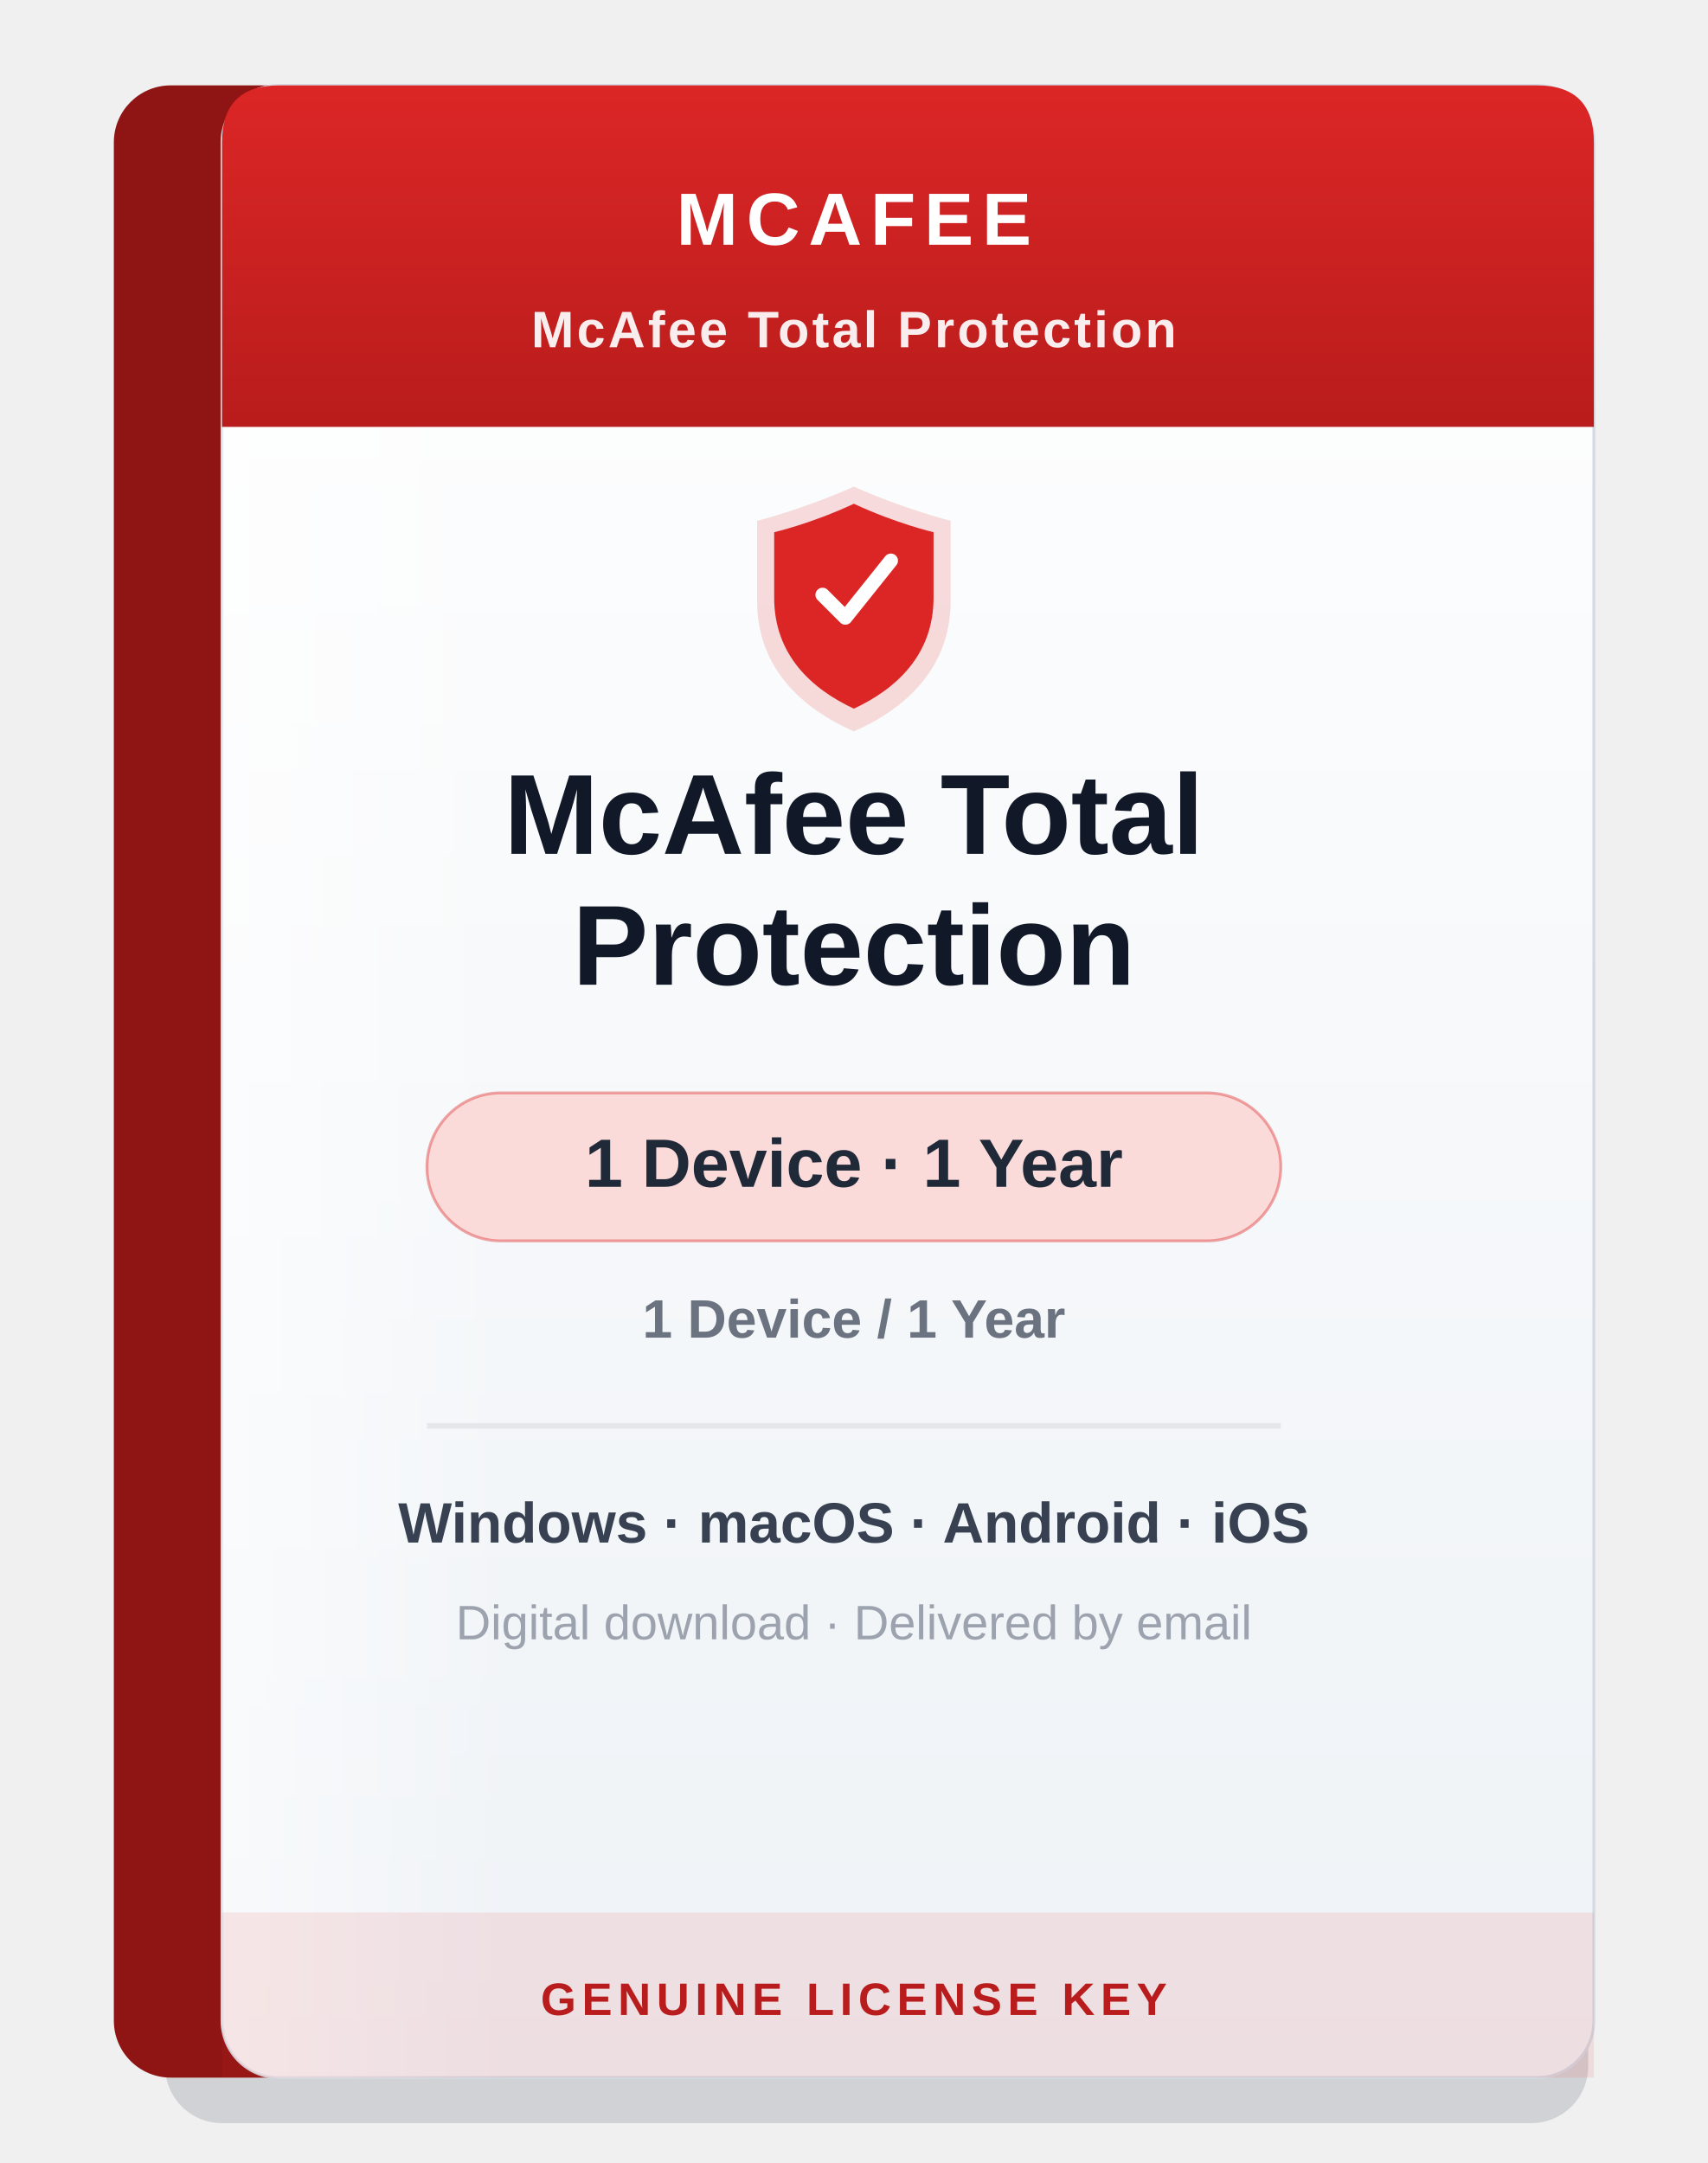
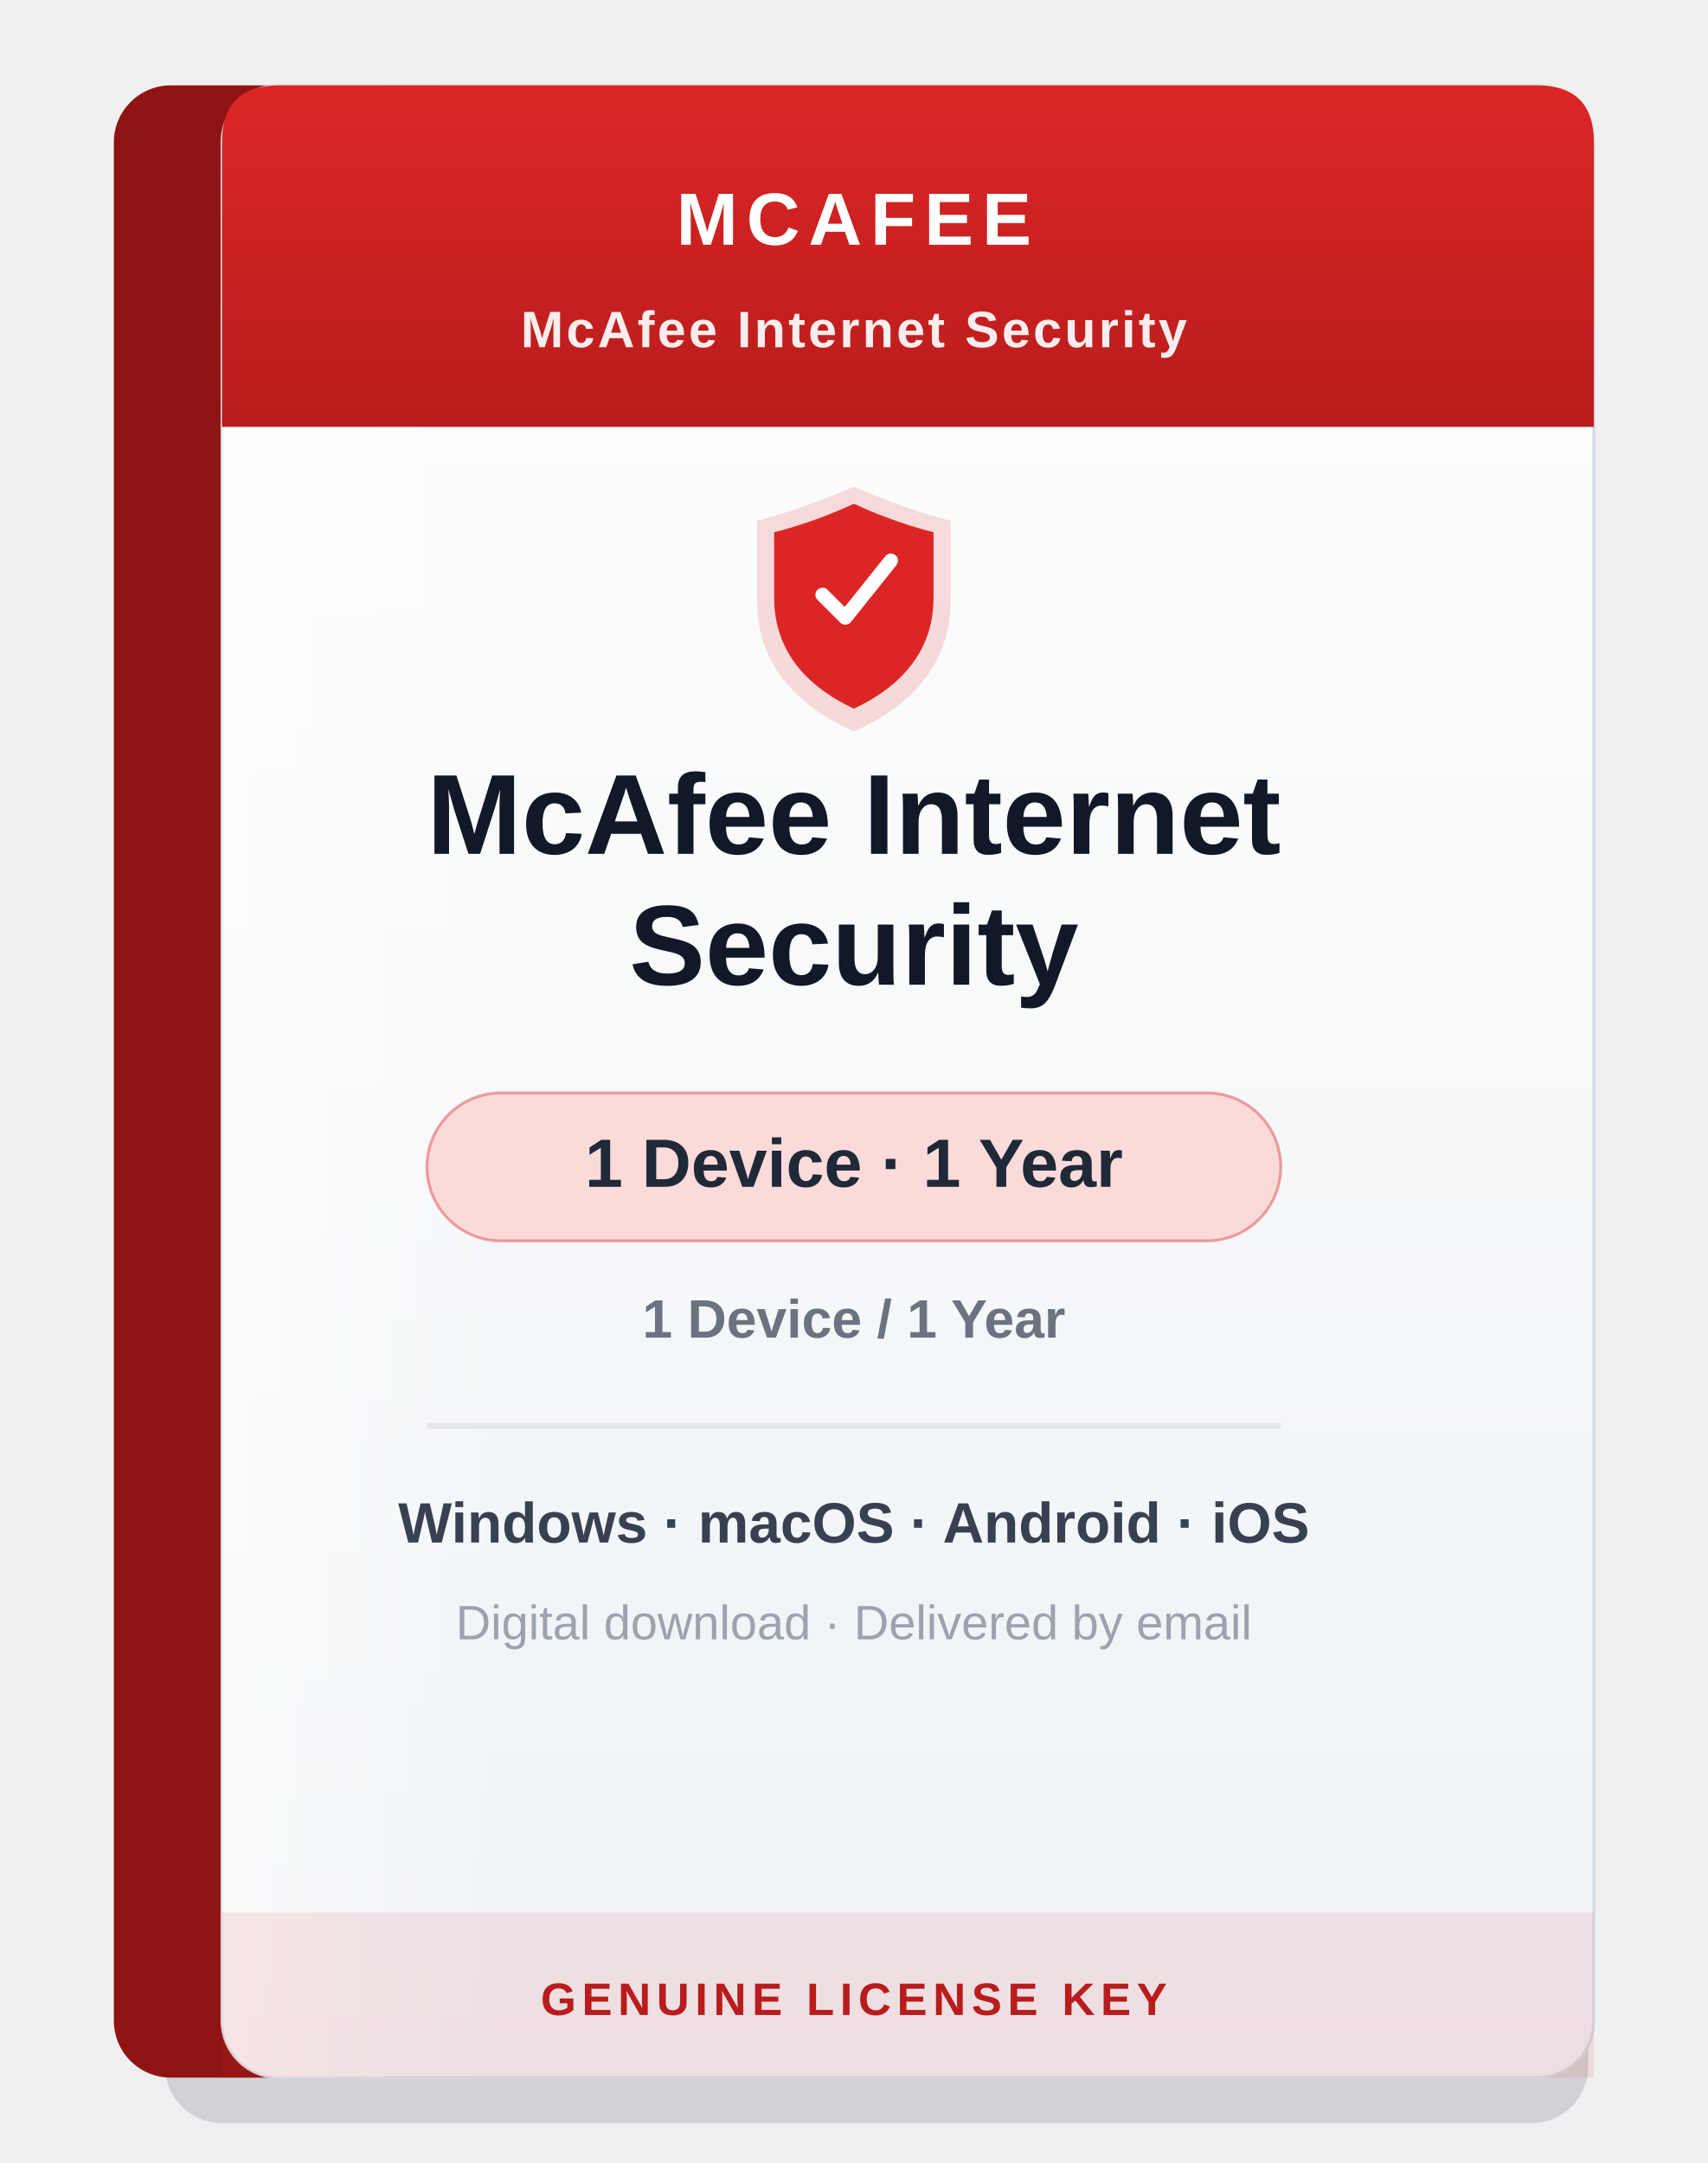
<svg xmlns="http://www.w3.org/2000/svg" width="600" height="760" viewBox="0 0 600 760">
  <defs>
    <linearGradient id="face" x1="0" y1="0" x2="0" y2="1">
      <stop offset="0" stop-color="#FFFFFF" />
      <stop offset="1" stop-color="#EEF2F6" />
    </linearGradient>
    <linearGradient id="band" x1="0" y1="0" x2="0" y2="1">
      <stop offset="0" stop-color="#DC2626" />
      <stop offset="1" stop-color="#B91C1C" />
    </linearGradient>
    <linearGradient id="gloss" x1="0" y1="0" x2="1" y2="0">
      <stop offset="0" stop-color="#FFFFFF" stop-opacity="0.55" />
      <stop offset="0.5" stop-color="#FFFFFF" stop-opacity="0" />
    </linearGradient>
  </defs>
  <rect x="58" y="46" width="500" height="700" rx="20" fill="#0F172A" opacity="0.14" />
  <rect x="40" y="30" width="86" height="700" rx="20" fill="#8F1414" />
  <rect x="78" y="30" width="482" height="700" rx="20" fill="url(#face)" stroke="#D4DAE3" />
  <rect x="78" y="30" width="200" height="700" rx="20" fill="url(#gloss)" />
  <path d="M78 50 Q78 30 98 30 L540 30 Q560 30 560 50 L560 150 L78 150 Z" fill="url(#band)" />
  <text x="300" y="86" text-anchor="middle" font-family="Segoe UI, Arial, sans-serif" font-size="26" font-weight="800" letter-spacing="3" fill="#FFFFFF">MCAFEE</text>
-   <text x="300" y="122" text-anchor="middle" font-family="Segoe UI, Arial, sans-serif" font-size="18" font-weight="600" letter-spacing="1" fill="#FFFFFF" opacity="0.92">McAfee Total Protection</text>
+   <text x="300" y="122" text-anchor="middle" font-family="Segoe UI, Arial, sans-serif" font-size="18" font-weight="600" letter-spacing="1" fill="#FFFFFF" opacity="0.92">McAfee Internet Security</text>
  <g transform="translate(300 205)">
    <path d="M0 -34 C18 -26 34 -22 34 -22 L34 6 C34 30 18 44 0 52 C-18 44 -34 30 -34 6 L-34 -22 C-34 -22 -18 -26 0 -34 Z" fill="#DC2626" opacity="0.16" />
    <path d="M0 -28 C15 -21 28 -18 28 -18 L28 5 C28 25 15 37 0 44 C-15 37 -28 25 -28 5 L-28 -18 C-28 -18 -15 -21 0 -28 Z" fill="#DC2626" />
    <path d="M-11 4 L-3 12 L13 -8" stroke="#FFFFFF" stroke-width="5" fill="none" stroke-linecap="round" stroke-linejoin="round" />
  </g>
-   <text x="300" y="300" text-anchor="middle" font-family="Segoe UI, Arial, sans-serif" font-size="40" font-weight="800" fill="#111827">McAfee Total</text>
-   <text x="300" y="346" text-anchor="middle" font-family="Segoe UI, Arial, sans-serif" font-size="40" font-weight="800" fill="#111827">Protection</text>
+   <text x="300" y="300" text-anchor="middle" font-family="Segoe UI, Arial, sans-serif" font-size="40" font-weight="800" fill="#111827">McAfee Internet</text>
+   <text x="300" y="346" text-anchor="middle" font-family="Segoe UI, Arial, sans-serif" font-size="40" font-weight="800" fill="#111827">Security</text>
  <rect x="150" y="384" width="300" height="52" rx="26" fill="#FBDADA" stroke="#DC2626" stroke-opacity="0.4" />
  <text x="300" y="417" text-anchor="middle" font-family="Segoe UI, Arial, sans-serif" font-size="24" font-weight="700" fill="#1F2937">1 Device · 1 Year</text>
  <text x="300" y="470" text-anchor="middle" font-family="Segoe UI, Arial, sans-serif" font-size="19" font-weight="600" fill="#6B7280">1 Device / 1 Year</text>
  <rect x="150" y="500" width="300" height="2" fill="#E5E7EB" />
  <text x="300" y="542" text-anchor="middle" font-family="Segoe UI, Arial, sans-serif" font-size="20" font-weight="600" fill="#374151">Windows · macOS · Android · iOS</text>
  <text x="300" y="576" text-anchor="middle" font-family="Segoe UI, Arial, sans-serif" font-size="17" fill="#9CA3AF">Digital download · Delivered by email</text>
  <rect x="78" y="672" width="482" height="58" rx="0" fill="#DC2626" opacity="0.10" />
  <text x="300" y="708" text-anchor="middle" font-family="Segoe UI, Arial, sans-serif" font-size="16" font-weight="700" letter-spacing="2" fill="#B91C1C">GENUINE LICENSE KEY</text>
</svg>
